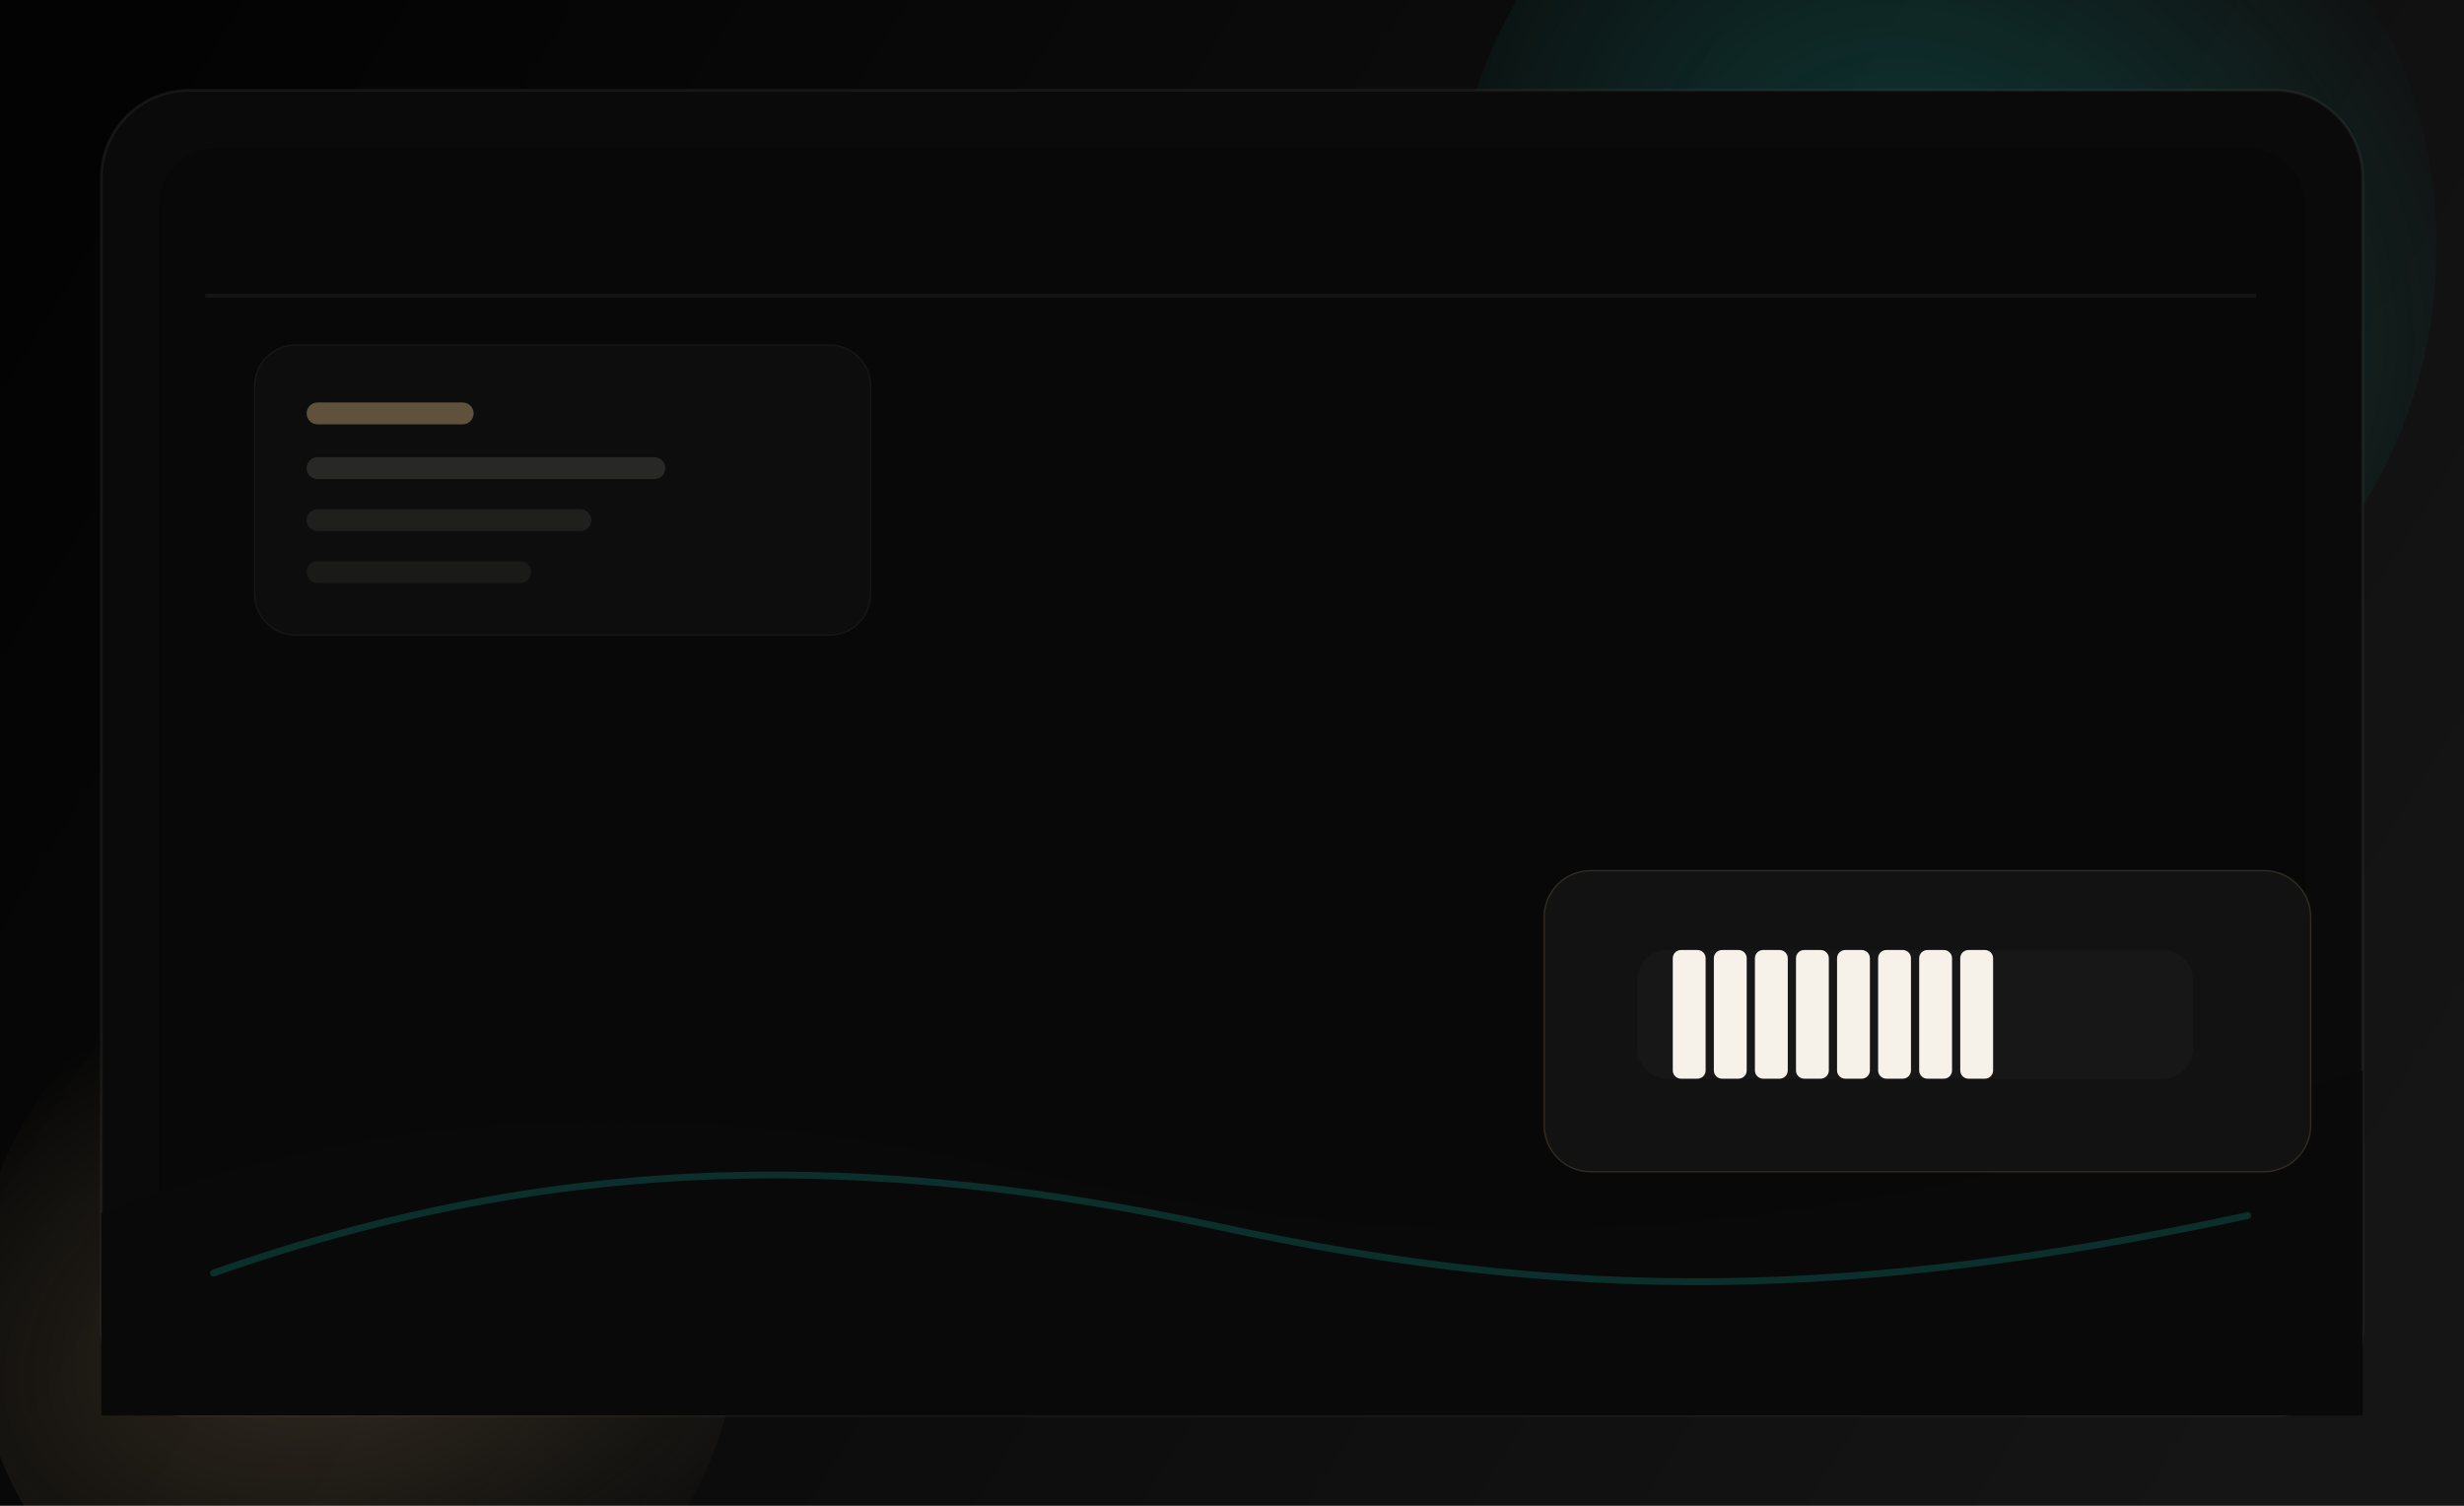
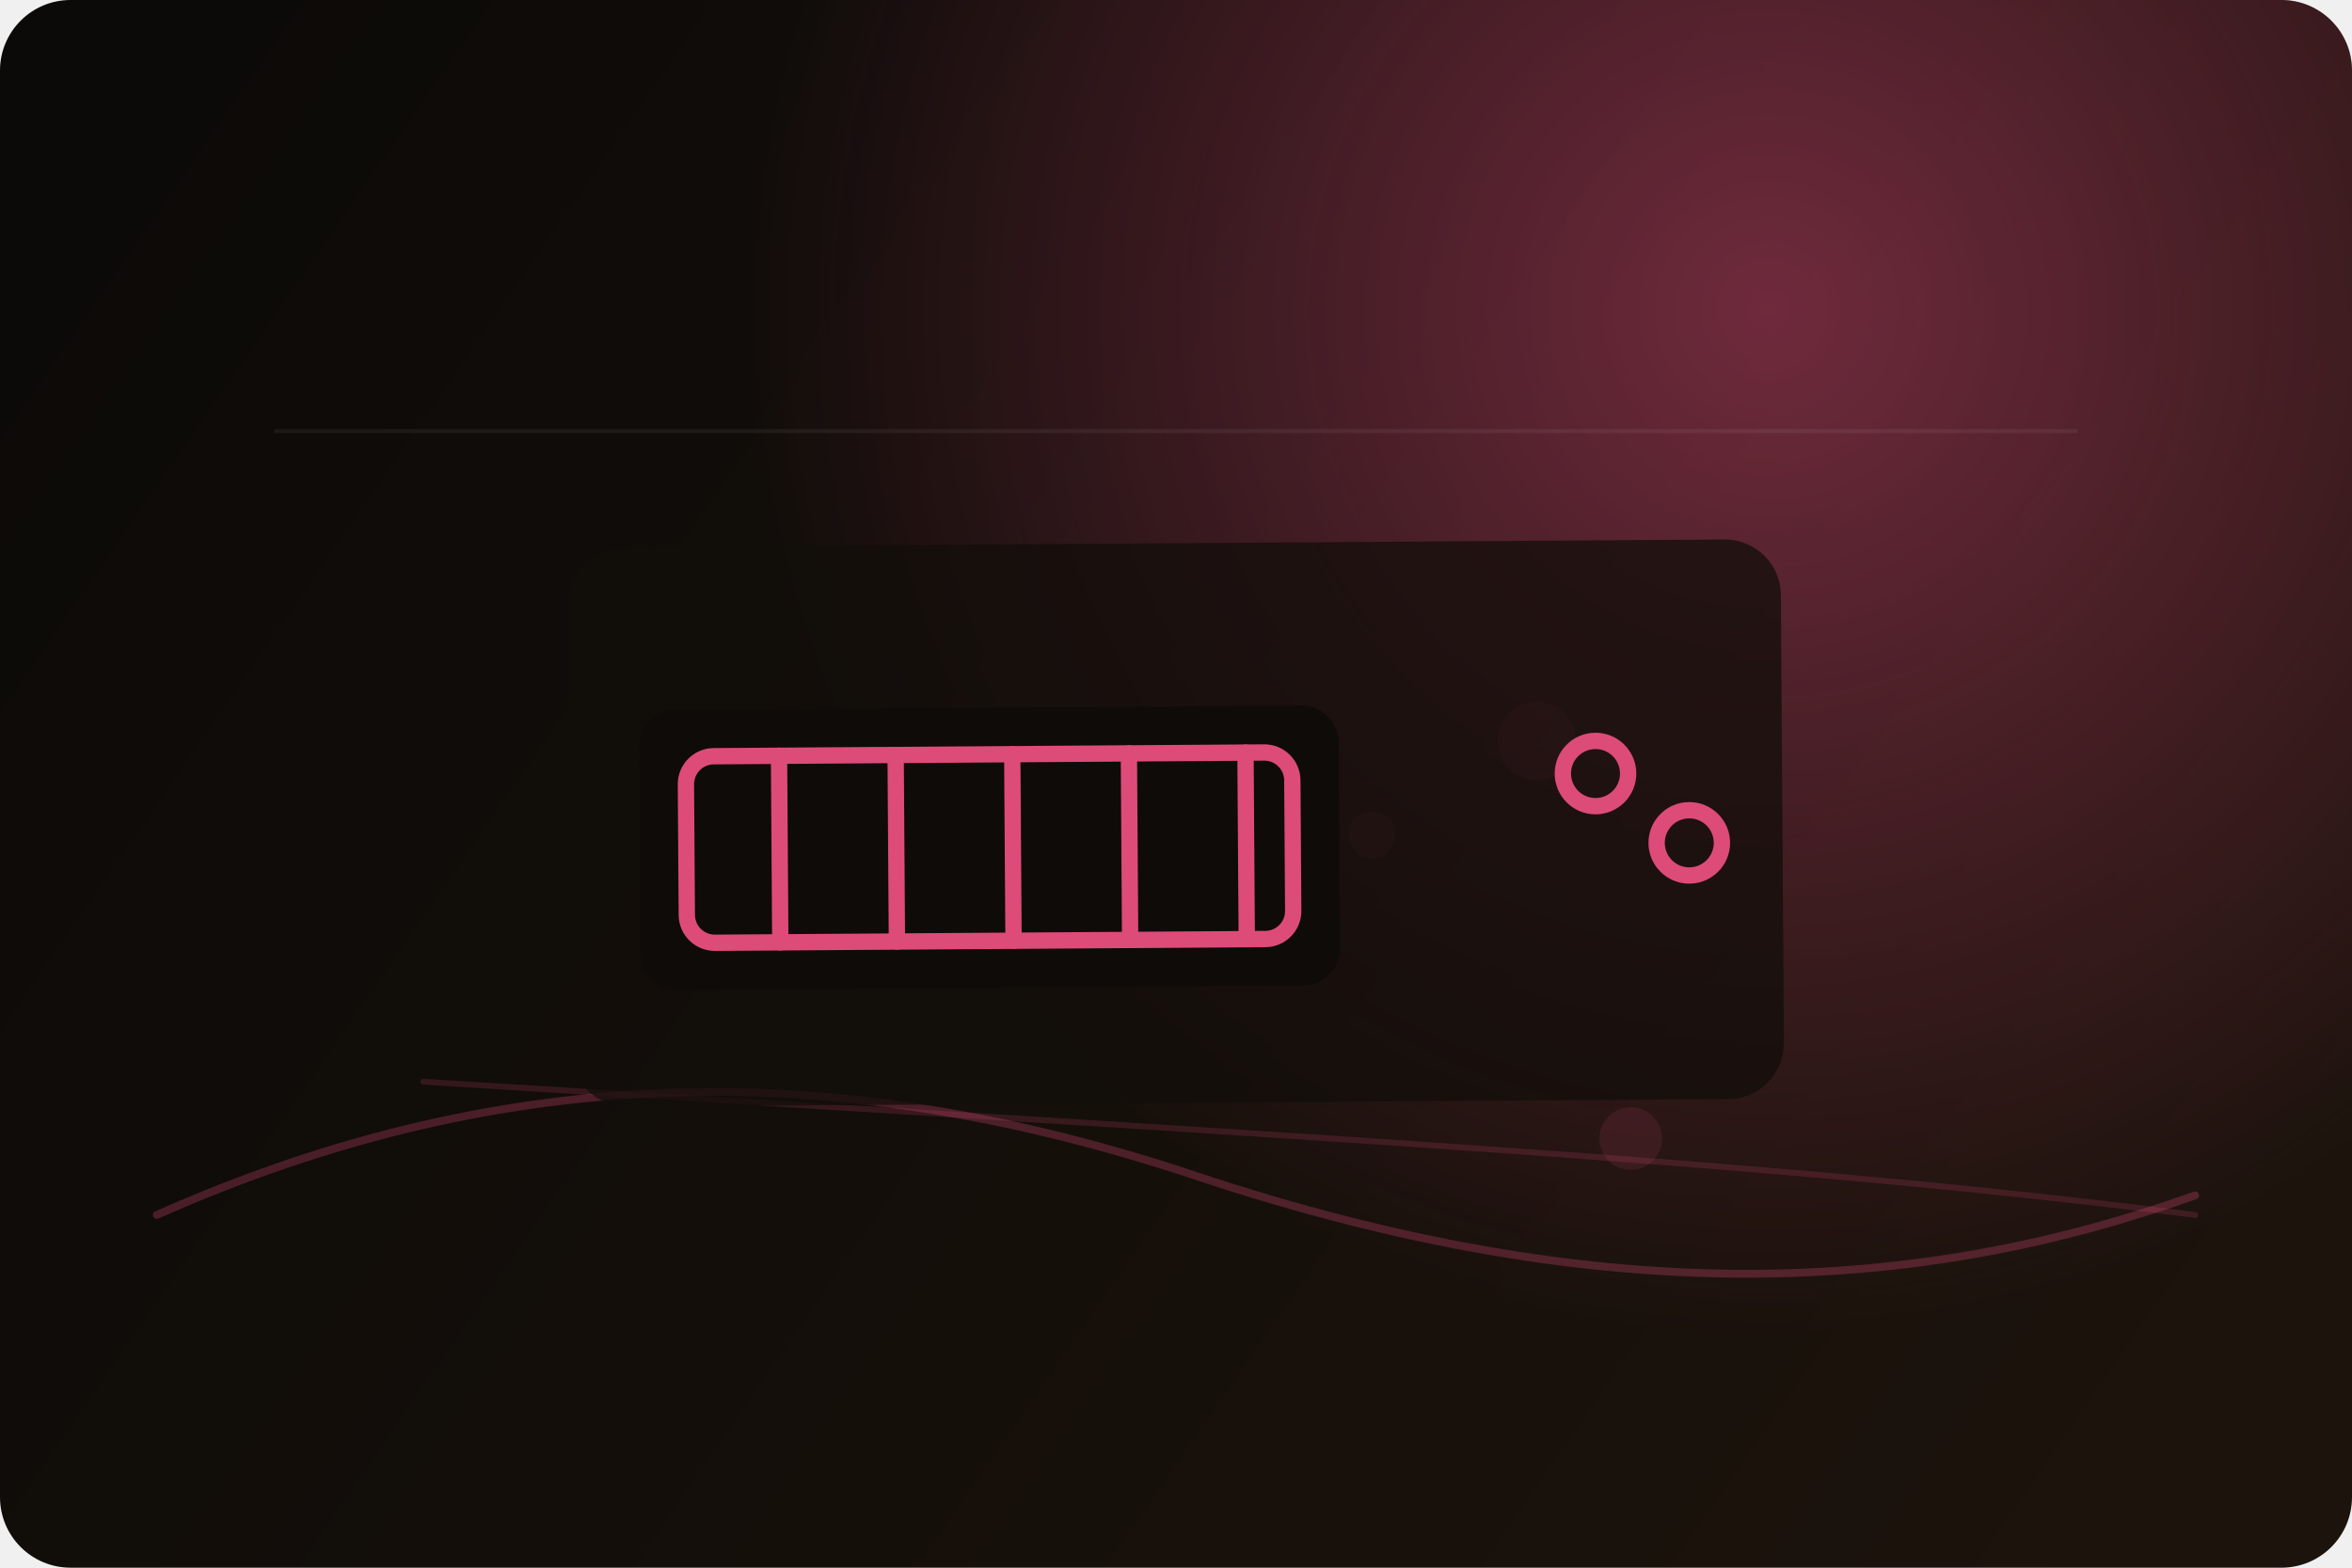
- <svg xmlns="http://www.w3.org/2000/svg" width="1800" height="1100" viewBox="0 0 1800 1100" fill="none">
+ <svg xmlns="http://www.w3.org/2000/svg" width="1200" height="800" viewBox="0 0 1200 800" fill="none">
  <defs>
-     <linearGradient id="bg-harmonium-lessons-for-beginners" x1="80" y1="60" x2="1660" y2="1040" gradientUnits="userSpaceOnUse">
-       <stop offset="0" stop-color="#030303" />
-       <stop offset="1" stop-color="#151515" />
+     <linearGradient id="bg" x1="80" y1="40" x2="1120" y2="760" gradientUnits="userSpaceOnUse">
+       <stop offset="0" stop-color="#0c0a08" />
+       <stop offset="1" stop-color="#1c130c" />
    </linearGradient>
-     <radialGradient id="glow-harmonium-lessons-for-beginners" cx="0" cy="0" r="1" gradientUnits="userSpaceOnUse" gradientTransform="translate(1420 180) rotate(35) scale(460 360)">
-       <stop offset="0" stop-color="#0F766E" stop-opacity="0.42" />
-       <stop offset="1" stop-color="#0F766E" stop-opacity="0" />
-     </radialGradient>
-     <radialGradient id="gold-harmonium-lessons-for-beginners" cx="0" cy="0" r="1" gradientUnits="userSpaceOnUse" gradientTransform="translate(260 960) rotate(-18) scale(420 260)">
-       <stop offset="0" stop-color="#F2CC8F" stop-opacity="0.18" />
-       <stop offset="1" stop-color="#F2CC8F" stop-opacity="0" />
+     <radialGradient id="glow" cx="0" cy="0" r="1" gradientUnits="userSpaceOnUse" gradientTransform="translate(900 160) rotate(30) scale(520)">
+       <stop offset="0" stop-color="#DD4B79" stop-opacity="0.45" />
+       <stop offset="1" stop-color="#DD4B79" stop-opacity="0" />
    </radialGradient>
  </defs>
-   <rect width="1800" height="1100" fill="url(#bg-harmonium-lessons-for-beginners)" />
-   <circle cx="1420" cy="180" r="360" fill="url(#glow-harmonium-lessons-for-beginners)" />
-   <circle cx="260" cy="960" r="280" fill="url(#gold-harmonium-lessons-for-beginners)" />
-   <rect x="74" y="66" width="1652" height="968" rx="64" fill="#0A0A0A" stroke="#FFFFFF" stroke-opacity="0.06" stroke-width="2" />
-   <rect x="116" y="108" width="1568" height="884" rx="42" fill="#070707" fill-opacity="0.74" />
-   <path d="M74 886C296 804 504 802 738 854C1038 920 1292 926 1726 782V1034H74V886Z" fill="#090909" />
-   <path d="M150 216H1648" stroke="#FFFFFF" stroke-opacity="0.05" stroke-width="3" />
-   <path d="M156 930C412 840 638 842 890 896C1148 952 1354 950 1642 888" stroke="#14B8A6" stroke-opacity="0.22" stroke-width="5" stroke-linecap="round" />
-   <rect x="186" y="252" width="450" height="212" rx="30" fill="#0D0D0D" stroke="#FFFFFF" stroke-opacity="0.05" />
-   <rect x="224" y="294" width="122" height="16" rx="8" fill="#F2CC8F" fill-opacity="0.36" />
-   <rect x="224" y="334" width="262" height="16" rx="8" fill="#F5F1E8" fill-opacity="0.12" />
-   <rect x="224" y="372" width="208" height="16" rx="8" fill="#F5F1E8" fill-opacity="0.08" />
-   <rect x="224" y="410" width="164" height="16" rx="8" fill="#F5F1E8" fill-opacity="0.06" />
-   <rect x="1128" y="636" width="560" height="220" rx="34" fill="#121212" stroke="#F2CC8F" stroke-opacity="0.16" />
-   <rect x="1196" y="694" width="406" height="94" rx="22" fill="#171717" />
-   <g fill="#F6F2E9">
-     <rect x="1222" y="694" width="24" height="94" rx="6" />
-     <rect x="1252" y="694" width="24" height="94" rx="6" />
-     <rect x="1282" y="694" width="24" height="94" rx="6" />
-     <rect x="1312" y="694" width="24" height="94" rx="6" />
-     <rect x="1342" y="694" width="24" height="94" rx="6" />
-     <rect x="1372" y="694" width="24" height="94" rx="6" />
-     <rect x="1402" y="694" width="24" height="94" rx="6" />
-     <rect x="1432" y="694" width="24" height="94" rx="6" />
+   <rect width="1200" height="800" rx="36" fill="url(#bg)" />
+   <rect width="1200" height="800" rx="36" fill="url(#glow)" />
+   <path d="M80 620C260 540 430 540 610 600C820 670 980 660 1120 610" stroke="#DD4B79" stroke-opacity="0.28" stroke-width="4" stroke-linecap="round" />
+   <path d="M140 220H1060" stroke="#ffffff" stroke-opacity="0.06" stroke-width="2" />
+   <circle cx="784" cy="378" r="20" fill="#DD4B79" fill-opacity="0.18" />
+   <circle cx="832" cy="581" r="16" fill="#DD4B79" fill-opacity="0.12" />
+   <circle cx="700" cy="426" r="12" fill="#DD4B79" fill-opacity="0.12" />
+   <path d="M216 552 C 697 582, 908 593, 1120 620" stroke="#DD4B79" stroke-opacity="0.18" stroke-width="3" stroke-linecap="round" />
+   <g transform="translate(600 420) rotate(-0.39) scale(1.19)" stroke="#DD4B79" stroke-width="7" stroke-linecap="round" stroke-linejoin="round">
+     <rect x="-260" y="-120" width="520" height="240" rx="24" fill="#120e0a" opacity="0.75" stroke="none" />
+     <rect x="-230" y="-50" width="300" height="120" rx="16" fill="#0f0b08" stroke="none" />
+     <rect x="-210" y="-30" width="260" height="80" rx="12" />
+     <path d="M-170 -30V50" />
+     <path d="M-120 -30V50" />
+     <path d="M-70 -30V50" />
+     <path d="M-20 -30V50" />
+     <path d="M30 -30V50" />
+     <circle cx="180" cy="-20" r="14" />
+     <circle cx="220" cy="10" r="14" />
  </g>
</svg>
